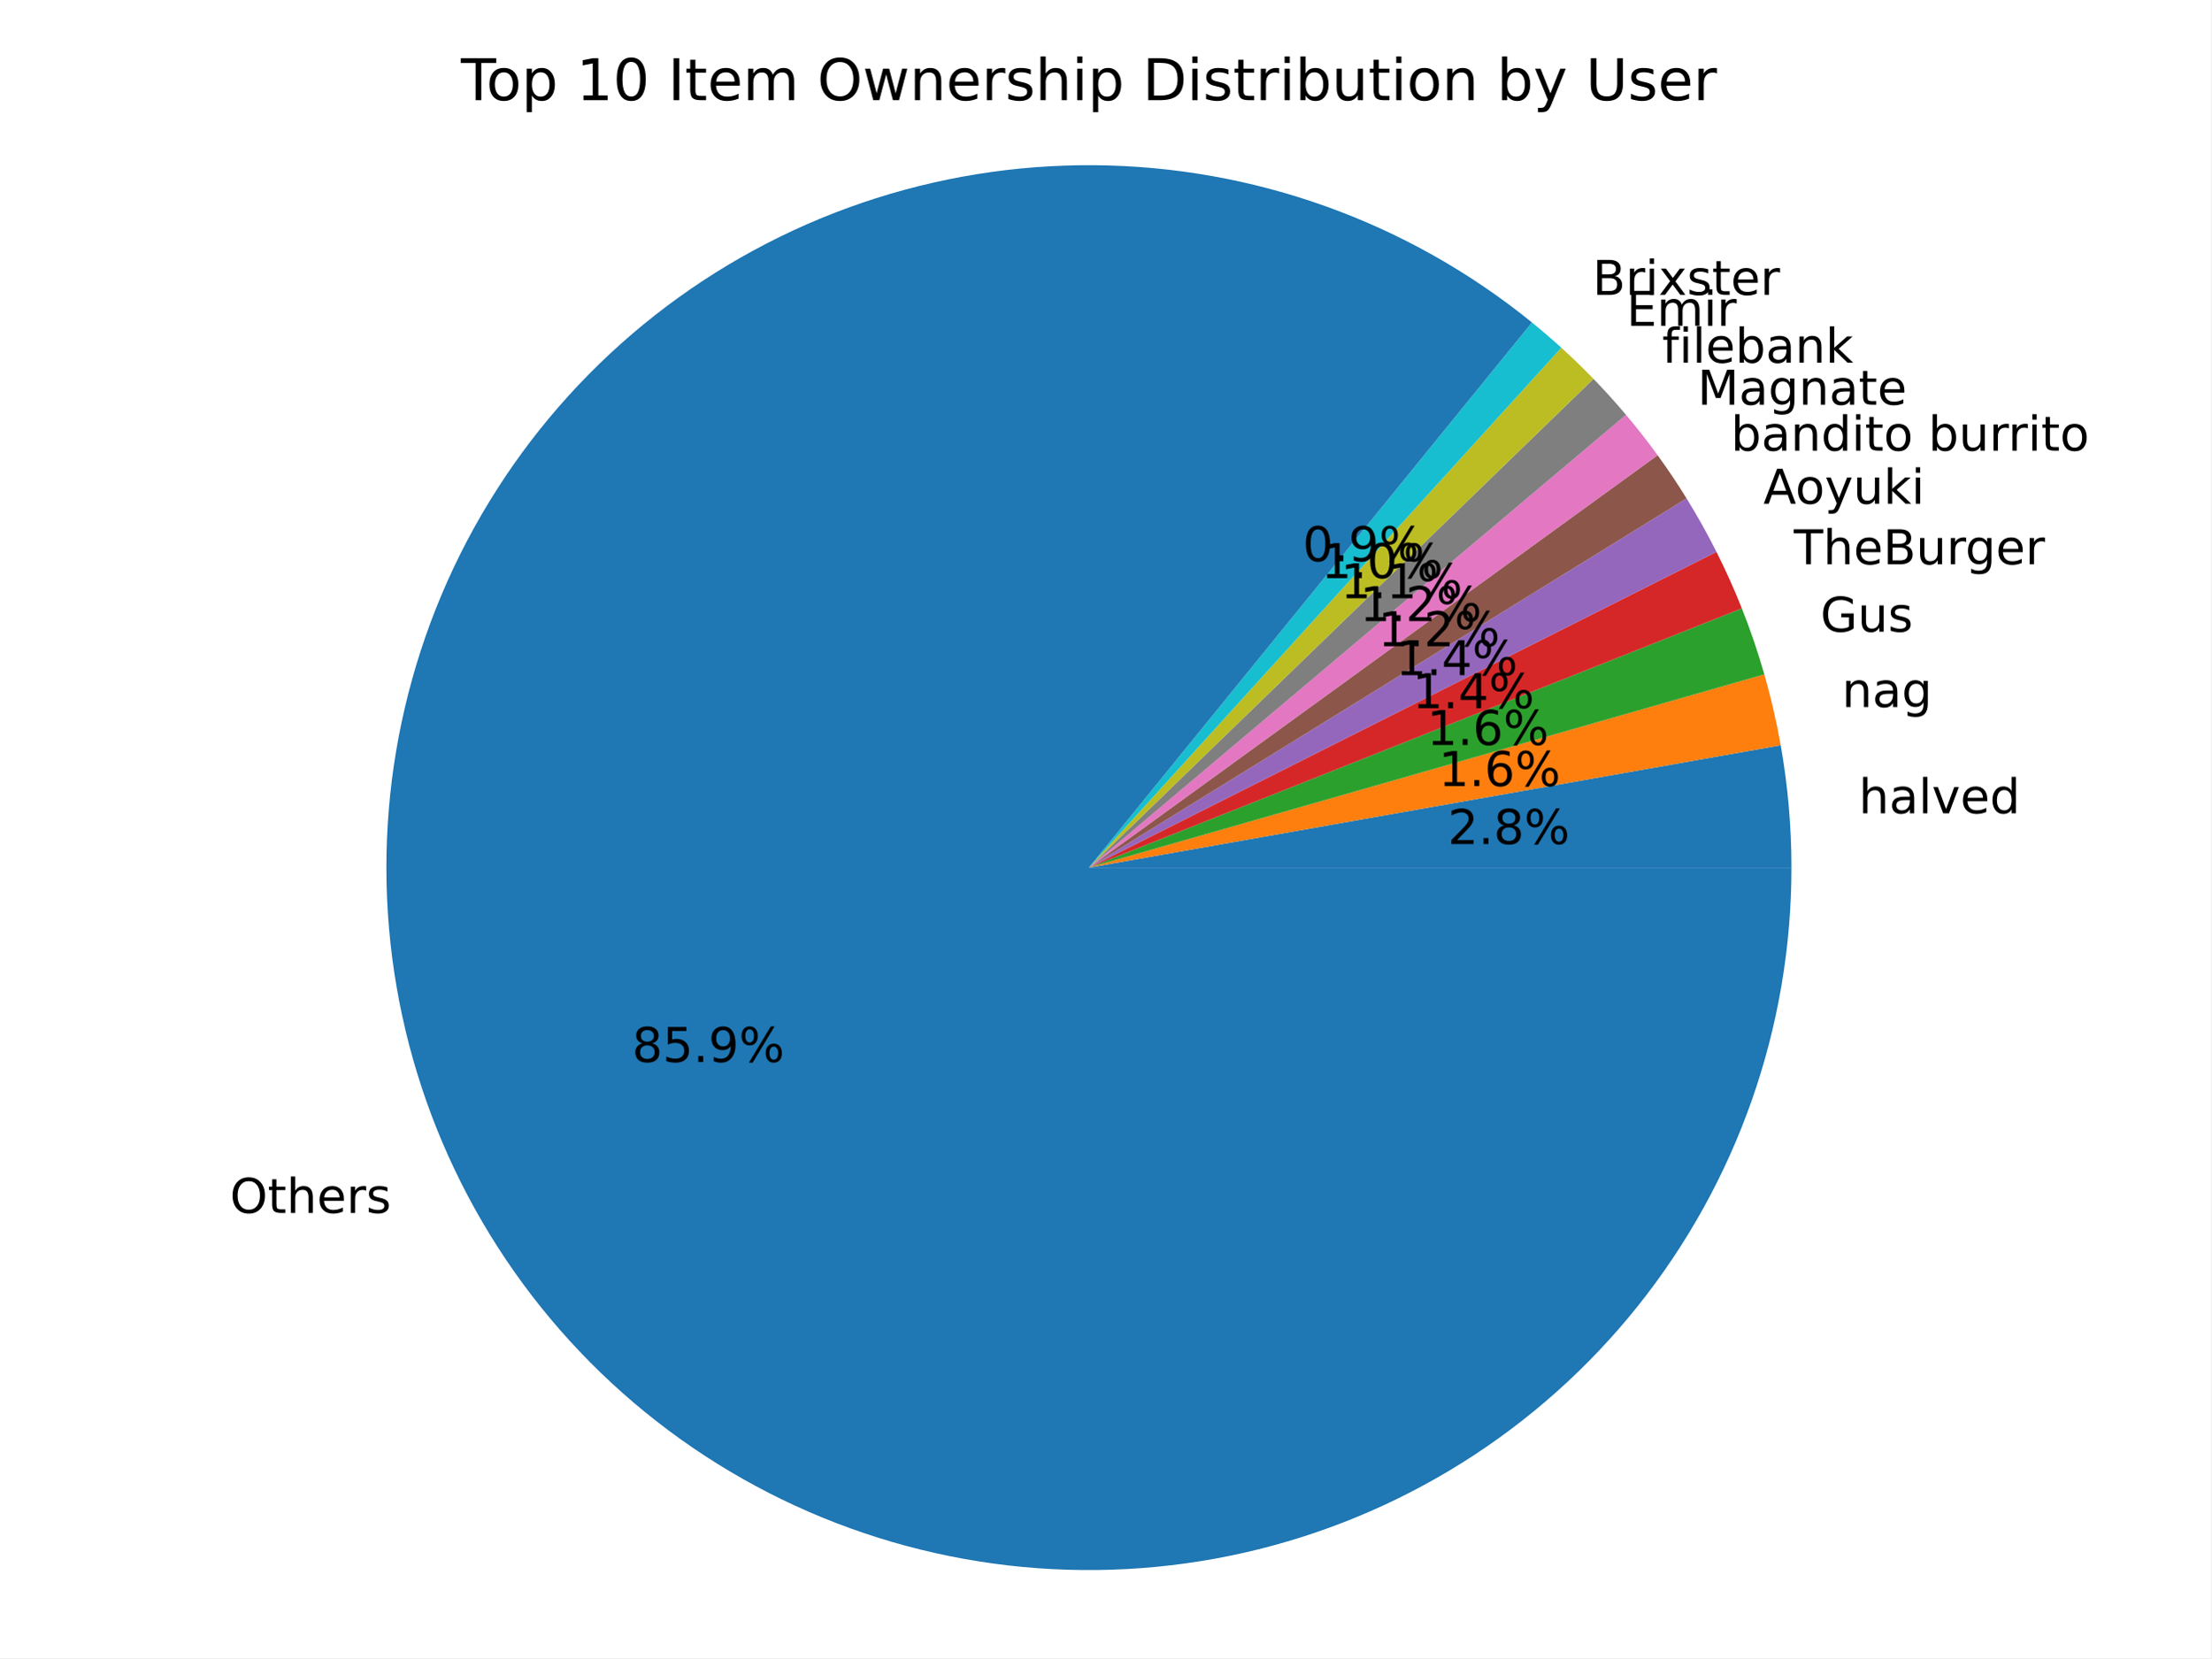
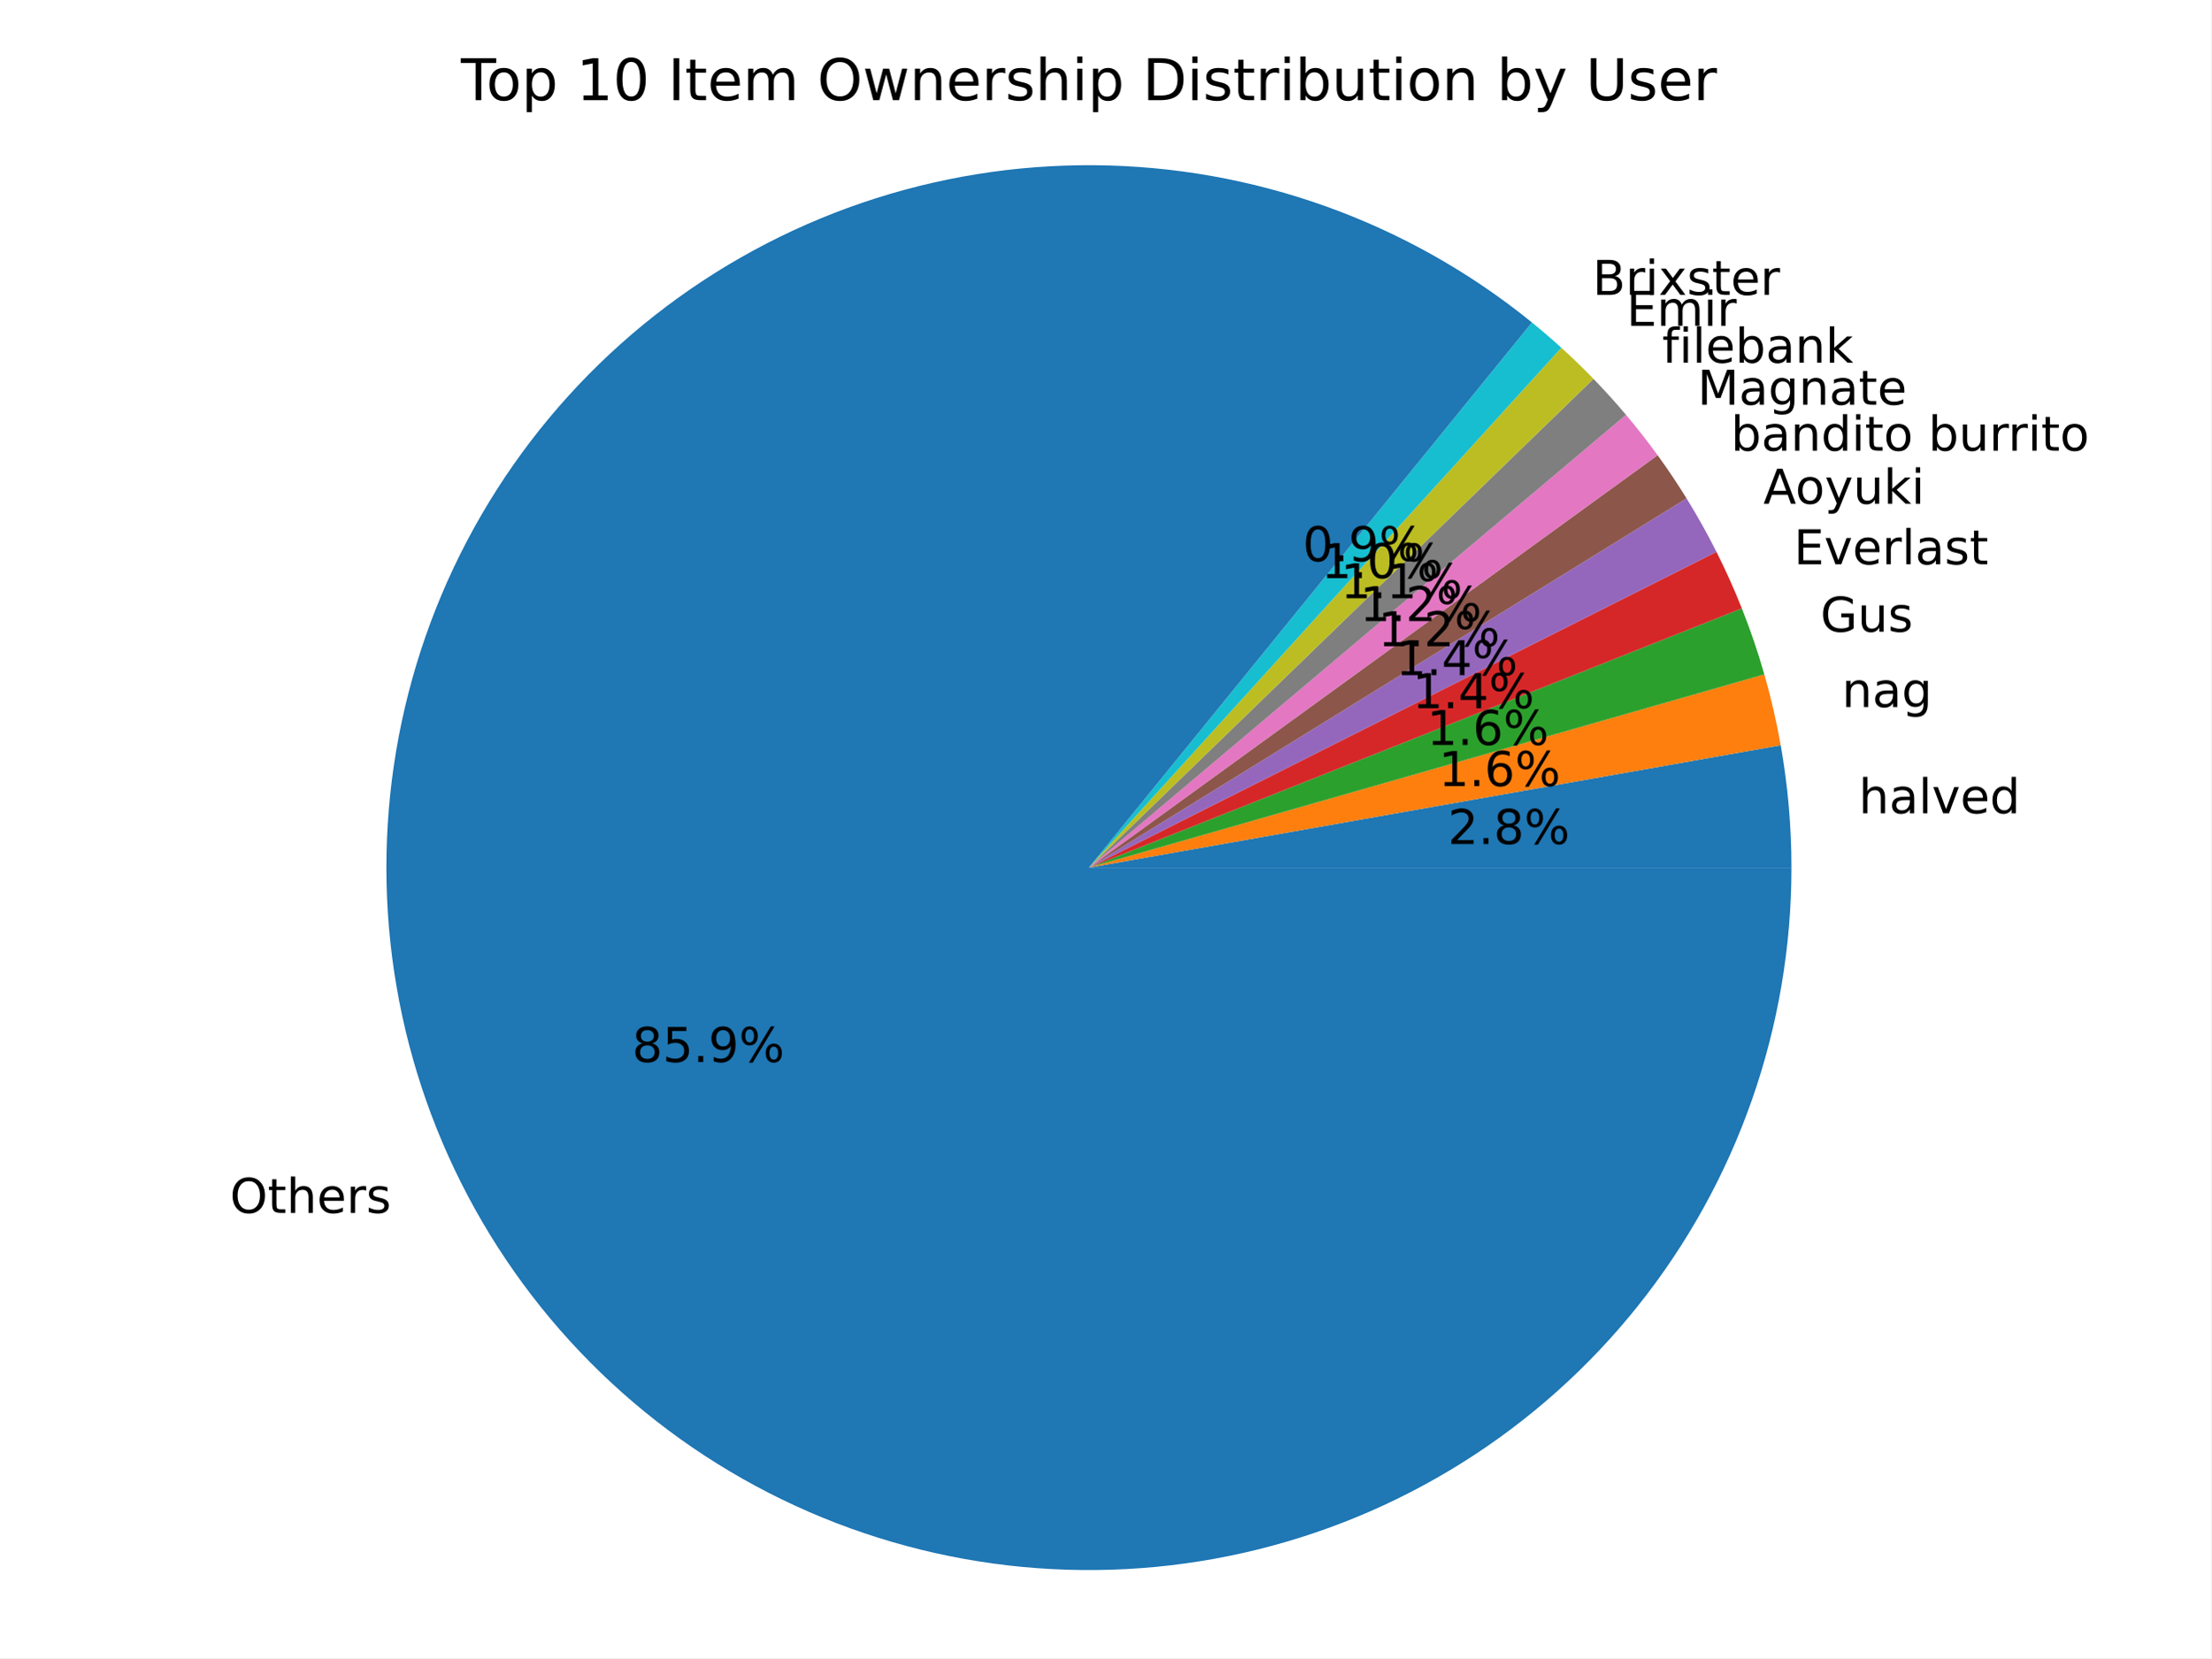
<svg xmlns="http://www.w3.org/2000/svg" xmlns:xlink="http://www.w3.org/1999/xlink" width="460.8pt" height="345.6pt" viewBox="0 0 460.8 345.6" version="1.1">
  <defs>
    <style type="text/css">*{stroke-linejoin: round; stroke-linecap: butt}</style>
  </defs>
  <g id="figure_1">
    <g id="patch_1">
      <path d="M 0 345.6  L 460.8 345.6  L 460.8 0  L 0 0  z " style="fill: #ffffff" />
    </g>
    <g id="axes_1">
      <g id="patch_2">
        <path d="M 373.346 180.84  C 373.346 176.566 373.159 172.294 372.785 168.036  C 372.411 163.778 371.851 159.539 371.107 155.33  L 226.933 180.84  z " style="fill: #1f77b4" />
      </g>
      <g id="patch_3">
        <path d="M 371.107 155.33  C 370.666 152.841 370.162 150.364 369.593 147.901  C 369.024 145.438 368.392 142.99 367.696 140.56  L 226.933 180.84  z " style="fill: #ff7f0e" />
      </g>
      <g id="patch_4">
        <path d="M 367.696 140.56  C 367.03 138.23 366.305 135.917 365.524 133.623  C 364.742 131.329 363.904 129.055 363.009 126.802  L 226.933 180.84  z " style="fill: #2ca02c" />
      </g>
      <g id="patch_5">
        <path d="M 363.009 126.802  C 362.214 124.8 361.375 122.816 360.492 120.851  C 359.61 118.886 358.684 116.94 357.715 115.016  L 226.933 180.84  z " style="fill: #d62728" />
      </g>
      <g id="patch_6">
        <path d="M 357.715 115.016  C 356.759 113.115 355.761 111.235 354.722 109.378  C 353.683 107.521 352.604 105.686 351.485 103.876  L 226.933 180.84  z " style="fill: #9467bd" />
      </g>
      <g id="patch_7">
        <path d="M 351.485 103.876  C 350.536 102.339 349.558 100.819 348.552 99.319  C 347.546 97.818 346.512 96.336 345.451 94.873  L 226.933 180.84  z " style="fill: #8c564b" />
      </g>
      <g id="patch_8">
        <path d="M 345.451 94.873  C 344.406 93.432 343.334 92.01 342.237 90.608  C 341.139 89.205 340.016 87.823 338.868 86.462  L 226.933 180.84  z " style="fill: #e377c2" />
      </g>
      <g id="patch_9">
        <path d="M 338.868 86.462  C 337.782 85.173 336.674 83.904 335.544 82.654  C 334.414 81.404 333.262 80.174 332.09 78.963  L 226.933 180.84  z " style="fill: #7f7f7f" />
      </g>
      <g id="patch_10">
        <path d="M 332.09 78.963  C 331.008 77.847 329.908 76.747 328.791 75.666  C 327.674 74.584 326.54 73.52 325.39 72.475  L 226.933 180.84  z " style="fill: #bcbd22" />
      </g>
      <g id="patch_11">
        <path d="M 325.39 72.475  C 324.393 71.569 323.384 70.678 322.363 69.8  C 321.342 68.923 320.309 68.059 319.264 67.21  L 226.933 180.84  z " style="fill: #17becf" />
      </g>
      <g id="patch_12">
        <path d="M 319.264 67.21  C 306.463 56.809 291.996 48.644 276.474 43.063  C 260.953 37.482 244.6 34.564 228.106 34.432  C 211.612 34.3 195.214 36.956 179.605 42.288  C 163.997 47.619 149.4 55.551 136.434 65.746  C 123.468 75.941 112.318 88.254 103.455 102.165  C 94.591 116.076 88.142 131.385 84.38 147.444  C 80.618 163.504 79.596 180.084 81.359 196.484  C 83.121 212.884 87.642 228.868 94.731 243.762  C 101.819 258.655 111.374 272.244 122.99 283.954  C 134.606 295.664 148.119 305.327 162.955 312.535  C 177.791 319.742 193.739 324.391 210.124 326.285  C 226.509 328.178 243.097 327.29 259.187 323.656  C 275.276 320.023 290.636 313.696 304.617 304.945  C 318.598 296.193 331 285.142 341.299 272.258  C 351.598 259.374 359.646 244.842 365.102 229.276  C 370.559 213.711 373.346 197.334 373.346 180.84  L 226.933 180.84  z " style="fill: #1f77b4" />
      </g>
      <g id="matplotlib.axis_1" />
      <g id="matplotlib.axis_2" />
      <g id="text_1">
        <g transform="translate(387.3705 169.515) scale(0.1 -0.1)">
          <defs>
            <path id="DejaVuSans-68" d="M 3513 2113  L 3513 0  L 2938 0  L 2938 2094  Q 2938 2591 2744 2837  Q 2550 3084 2163 3084  Q 1697 3084 1428 2787  Q 1159 2491 1159 1978  L 1159 0  L 581 0  L 581 4863  L 1159 4863  L 1159 2956  Q 1366 3272 1645 3428  Q 1925 3584 2291 3584  Q 2894 3584 3203 3211  Q 3513 2838 3513 2113  z " transform="scale(0.015625)" />
            <path id="DejaVuSans-61" d="M 2194 1759  Q 1497 1759 1228 1600  Q 959 1441 959 1056  Q 959 750 1161 570  Q 1363 391 1709 391  Q 2188 391 2477 730  Q 2766 1069 2766 1631  L 2766 1759  L 2194 1759  z M 3341 1997  L 3341 0  L 2766 0  L 2766 531  Q 2569 213 2275 61  Q 1981 -91 1556 -91  Q 1019 -91 701 211  Q 384 513 384 1019  Q 384 1609 779 1909  Q 1175 2209 1959 2209  L 2766 2209  L 2766 2266  Q 2766 2663 2505 2880  Q 2244 3097 1772 3097  Q 1472 3097 1187 3025  Q 903 2953 641 2809  L 641 3341  Q 956 3463 1253 3523  Q 1550 3584 1831 3584  Q 2591 3584 2966 3190  Q 3341 2797 3341 1997  z " transform="scale(0.015625)" />
            <path id="DejaVuSans-6c" d="M 603 4863  L 1178 4863  L 1178 0  L 603 0  L 603 4863  z " transform="scale(0.015625)" />
            <path id="DejaVuSans-76" d="M 191 3500  L 800 3500  L 1894 563  L 2988 3500  L 3597 3500  L 2284 0  L 1503 0  L 191 3500  z " transform="scale(0.015625)" />
            <path id="DejaVuSans-65" d="M 3597 1894  L 3597 1613  L 953 1613  Q 991 1019 1311 708  Q 1631 397 2203 397  Q 2534 397 2845 478  Q 3156 559 3463 722  L 3463 178  Q 3153 47 2828 -22  Q 2503 -91 2169 -91  Q 1331 -91 842 396  Q 353 884 353 1716  Q 353 2575 817 3079  Q 1281 3584 2069 3584  Q 2775 3584 3186 3129  Q 3597 2675 3597 1894  z M 3022 2063  Q 3016 2534 2758 2815  Q 2500 3097 2075 3097  Q 1594 3097 1305 2825  Q 1016 2553 972 2059  L 3022 2063  z " transform="scale(0.015625)" />
            <path id="DejaVuSans-64" d="M 2906 2969  L 2906 4863  L 3481 4863  L 3481 0  L 2906 0  L 2906 525  Q 2725 213 2448 61  Q 2172 -91 1784 -91  Q 1150 -91 751 415  Q 353 922 353 1747  Q 353 2572 751 3078  Q 1150 3584 1784 3584  Q 2172 3584 2448 3432  Q 2725 3281 2906 2969  z M 947 1747  Q 947 1113 1208 752  Q 1469 391 1925 391  Q 2381 391 2643 752  Q 2906 1113 2906 1747  Q 2906 2381 2643 2742  Q 2381 3103 1925 3103  Q 1469 3103 1208 2742  Q 947 2381 947 1747  z " transform="scale(0.015625)" />
          </defs>
          <use xlink:href="#DejaVuSans-68" />
          <use xlink:href="#DejaVuSans-61" transform="translate(63.37891 0)" />
          <use xlink:href="#DejaVuSans-6c" transform="translate(124.6582 0)" />
          <use xlink:href="#DejaVuSans-76" transform="translate(152.4414 0)" />
          <use xlink:href="#DejaVuSans-65" transform="translate(211.6211 0)" />
          <use xlink:href="#DejaVuSans-64" transform="translate(273.1445 0)" />
        </g>
      </g>
      <g id="text_2">
        <g transform="translate(301.7421 175.917) scale(0.1 -0.1)">
          <defs>
            <path id="DejaVuSans-32" d="M 1228 531  L 3431 531  L 3431 0  L 469 0  L 469 531  Q 828 903 1448 1529  Q 2069 2156 2228 2338  Q 2531 2678 2651 2914  Q 2772 3150 2772 3378  Q 2772 3750 2511 3984  Q 2250 4219 1831 4219  Q 1534 4219 1204 4116  Q 875 4013 500 3803  L 500 4441  Q 881 4594 1212 4672  Q 1544 4750 1819 4750  Q 2544 4750 2975 4387  Q 3406 4025 3406 3419  Q 3406 3131 3298 2873  Q 3191 2616 2906 2266  Q 2828 2175 2409 1742  Q 1991 1309 1228 531  z " transform="scale(0.015625)" />
            <path id="DejaVuSans-2e" d="M 684 794  L 1344 794  L 1344 0  L 684 0  L 684 794  z " transform="scale(0.015625)" />
            <path id="DejaVuSans-38" d="M 2034 2216  Q 1584 2216 1326 1975  Q 1069 1734 1069 1313  Q 1069 891 1326 650  Q 1584 409 2034 409  Q 2484 409 2743 651  Q 3003 894 3003 1313  Q 3003 1734 2745 1975  Q 2488 2216 2034 2216  z M 1403 2484  Q 997 2584 770 2862  Q 544 3141 544 3541  Q 544 4100 942 4425  Q 1341 4750 2034 4750  Q 2731 4750 3128 4425  Q 3525 4100 3525 3541  Q 3525 3141 3298 2862  Q 3072 2584 2669 2484  Q 3125 2378 3379 2068  Q 3634 1759 3634 1313  Q 3634 634 3220 271  Q 2806 -91 2034 -91  Q 1263 -91 848 271  Q 434 634 434 1313  Q 434 1759 690 2068  Q 947 2378 1403 2484  z M 1172 3481  Q 1172 3119 1398 2916  Q 1625 2713 2034 2713  Q 2441 2713 2670 2916  Q 2900 3119 2900 3481  Q 2900 3844 2670 4047  Q 2441 4250 2034 4250  Q 1625 4250 1398 4047  Q 1172 3844 1172 3481  z " transform="scale(0.015625)" />
            <path id="DejaVuSans-25" d="M 4653 2053  Q 4381 2053 4226 1822  Q 4072 1591 4072 1178  Q 4072 772 4226 539  Q 4381 306 4653 306  Q 4919 306 5073 539  Q 5228 772 5228 1178  Q 5228 1588 5073 1820  Q 4919 2053 4653 2053  z M 4653 2450  Q 5147 2450 5437 2106  Q 5728 1763 5728 1178  Q 5728 594 5436 251  Q 5144 -91 4653 -91  Q 4153 -91 3862 251  Q 3572 594 3572 1178  Q 3572 1766 3864 2108  Q 4156 2450 4653 2450  z M 1428 4353  Q 1159 4353 1004 4120  Q 850 3888 850 3481  Q 850 3069 1003 2837  Q 1156 2606 1428 2606  Q 1700 2606 1854 2837  Q 2009 3069 2009 3481  Q 2009 3884 1853 4118  Q 1697 4353 1428 4353  z M 4250 4750  L 4750 4750  L 1831 -91  L 1331 -91  L 4250 4750  z M 1428 4750  Q 1922 4750 2215 4408  Q 2509 4066 2509 3481  Q 2509 2891 2217 2550  Q 1925 2209 1428 2209  Q 931 2209 642 2551  Q 353 2894 353 3481  Q 353 4063 643 4406  Q 934 4750 1428 4750  z " transform="scale(0.015625)" />
          </defs>
          <use xlink:href="#DejaVuSans-32" />
          <use xlink:href="#DejaVuSans-2e" transform="translate(63.62305 0)" />
          <use xlink:href="#DejaVuSans-38" transform="translate(95.41016 0)" />
          <use xlink:href="#DejaVuSans-25" transform="translate(159.0332 0)" />
        </g>
      </g>
      <g id="text_3">
        <g transform="translate(383.8588 147.3663) scale(0.1 -0.1)">
          <defs>
            <path id="DejaVuSans-6e" d="M 3513 2113  L 3513 0  L 2938 0  L 2938 2094  Q 2938 2591 2744 2837  Q 2550 3084 2163 3084  Q 1697 3084 1428 2787  Q 1159 2491 1159 1978  L 1159 0  L 581 0  L 581 3500  L 1159 3500  L 1159 2956  Q 1366 3272 1645 3428  Q 1925 3584 2291 3584  Q 2894 3584 3203 3211  Q 3513 2838 3513 2113  z " transform="scale(0.015625)" />
            <path id="DejaVuSans-67" d="M 2906 1791  Q 2906 2416 2648 2759  Q 2391 3103 1925 3103  Q 1463 3103 1205 2759  Q 947 2416 947 1791  Q 947 1169 1205 825  Q 1463 481 1925 481  Q 2391 481 2648 825  Q 2906 1169 2906 1791  z M 3481 434  Q 3481 -459 3084 -895  Q 2688 -1331 1869 -1331  Q 1566 -1331 1297 -1286  Q 1028 -1241 775 -1147  L 775 -588  Q 1028 -725 1275 -790  Q 1522 -856 1778 -856  Q 2344 -856 2625 -561  Q 2906 -266 2906 331  L 2906 616  Q 2728 306 2450 153  Q 2172 0 1784 0  Q 1141 0 747 490  Q 353 981 353 1791  Q 353 2603 747 3093  Q 1141 3584 1784 3584  Q 2172 3584 2450 3431  Q 2728 3278 2906 2969  L 2906 3500  L 3481 3500  L 3481 434  z " transform="scale(0.015625)" />
          </defs>
          <use xlink:href="#DejaVuSans-6e" />
          <use xlink:href="#DejaVuSans-61" transform="translate(63.37891 0)" />
          <use xlink:href="#DejaVuSans-67" transform="translate(124.6582 0)" />
        </g>
      </g>
      <g id="text_4">
        <g transform="translate(299.8267 163.8359) scale(0.1 -0.1)">
          <defs>
            <path id="DejaVuSans-31" d="M 794 531  L 1825 531  L 1825 4091  L 703 3866  L 703 4441  L 1819 4666  L 2450 4666  L 2450 531  L 3481 531  L 3481 0  L 794 0  L 794 531  z " transform="scale(0.015625)" />
            <path id="DejaVuSans-36" d="M 2113 2584  Q 1688 2584 1439 2293  Q 1191 2003 1191 1497  Q 1191 994 1439 701  Q 1688 409 2113 409  Q 2538 409 2786 701  Q 3034 994 3034 1497  Q 3034 2003 2786 2293  Q 2538 2584 2113 2584  z M 3366 4563  L 3366 3988  Q 3128 4100 2886 4159  Q 2644 4219 2406 4219  Q 1781 4219 1451 3797  Q 1122 3375 1075 2522  Q 1259 2794 1537 2939  Q 1816 3084 2150 3084  Q 2853 3084 3261 2657  Q 3669 2231 3669 1497  Q 3669 778 3244 343  Q 2819 -91 2113 -91  Q 1303 -91 875 529  Q 447 1150 447 2328  Q 447 3434 972 4092  Q 1497 4750 2381 4750  Q 2619 4750 2861 4703  Q 3103 4656 3366 4563  z " transform="scale(0.015625)" />
          </defs>
          <use xlink:href="#DejaVuSans-31" />
          <use xlink:href="#DejaVuSans-2e" transform="translate(63.62305 0)" />
          <use xlink:href="#DejaVuSans-36" transform="translate(95.41016 0)" />
          <use xlink:href="#DejaVuSans-25" transform="translate(159.0332 0)" />
        </g>
      </g>
      <g id="text_5">
        <g transform="translate(379.3827 131.6606) scale(0.1 -0.1)">
          <defs>
            <path id="DejaVuSans-47" d="M 3809 666  L 3809 1919  L 2778 1919  L 2778 2438  L 4434 2438  L 4434 434  Q 4069 175 3628 42  Q 3188 -91 2688 -91  Q 1594 -91 976 548  Q 359 1188 359 2328  Q 359 3472 976 4111  Q 1594 4750 2688 4750  Q 3144 4750 3555 4637  Q 3966 4525 4313 4306  L 4313 3634  Q 3963 3931 3569 4081  Q 3175 4231 2741 4231  Q 1884 4231 1454 3753  Q 1025 3275 1025 2328  Q 1025 1384 1454 906  Q 1884 428 2741 428  Q 3075 428 3337 486  Q 3600 544 3809 666  z " transform="scale(0.015625)" />
            <path id="DejaVuSans-75" d="M 544 1381  L 544 3500  L 1119 3500  L 1119 1403  Q 1119 906 1312 657  Q 1506 409 1894 409  Q 2359 409 2629 706  Q 2900 1003 2900 1516  L 2900 3500  L 3475 3500  L 3475 0  L 2900 0  L 2900 538  Q 2691 219 2414 64  Q 2138 -91 1772 -91  Q 1169 -91 856 284  Q 544 659 544 1381  z M 1991 3584  L 1991 3584  z " transform="scale(0.015625)" />
            <path id="DejaVuSans-73" d="M 2834 3397  L 2834 2853  Q 2591 2978 2328 3040  Q 2066 3103 1784 3103  Q 1356 3103 1142 2972  Q 928 2841 928 2578  Q 928 2378 1081 2264  Q 1234 2150 1697 2047  L 1894 2003  Q 2506 1872 2764 1633  Q 3022 1394 3022 966  Q 3022 478 2636 193  Q 2250 -91 1575 -91  Q 1294 -91 989 -36  Q 684 19 347 128  L 347 722  Q 666 556 975 473  Q 1284 391 1588 391  Q 1994 391 2212 530  Q 2431 669 2431 922  Q 2431 1156 2273 1281  Q 2116 1406 1581 1522  L 1381 1569  Q 847 1681 609 1914  Q 372 2147 372 2553  Q 372 3047 722 3315  Q 1072 3584 1716 3584  Q 2034 3584 2315 3537  Q 2597 3491 2834 3397  z " transform="scale(0.015625)" />
          </defs>
          <use xlink:href="#DejaVuSans-47" />
          <use xlink:href="#DejaVuSans-75" transform="translate(77.49023 0)" />
          <use xlink:href="#DejaVuSans-73" transform="translate(140.8691 0)" />
        </g>
      </g>
      <g id="text_6">
        <g transform="translate(297.3852 155.2691) scale(0.1 -0.1)">
          <use xlink:href="#DejaVuSans-31" />
          <use xlink:href="#DejaVuSans-2e" transform="translate(63.62305 0)" />
          <use xlink:href="#DejaVuSans-36" transform="translate(95.41016 0)" />
          <use xlink:href="#DejaVuSans-25" transform="translate(159.0332 0)" />
        </g>
      </g>
      <g id="text_7">
        <g transform="translate(373.8483 117.6113) scale(0.1 -0.1)">
          <defs>
-             <path id="DejaVuSans-54" d="M -19 4666  L 3928 4666  L 3928 4134  L 2272 4134  L 2272 0  L 1638 0  L 1638 4134  L -19 4134  L -19 4666  z " transform="scale(0.015625)" />
-             <path id="DejaVuSans-42" d="M 1259 2228  L 1259 519  L 2272 519  Q 2781 519 3026 730  Q 3272 941 3272 1375  Q 3272 1813 3026 2020  Q 2781 2228 2272 2228  L 1259 2228  z M 1259 4147  L 1259 2741  L 2194 2741  Q 2656 2741 2882 2914  Q 3109 3088 3109 3444  Q 3109 3797 2882 3972  Q 2656 4147 2194 4147  L 1259 4147  z M 628 4666  L 2241 4666  Q 2963 4666 3353 4366  Q 3744 4066 3744 3513  Q 3744 3084 3544 2831  Q 3344 2578 2956 2516  Q 3422 2416 3680 2098  Q 3938 1781 3938 1306  Q 3938 681 3513 340  Q 3088 0 2303 0  L 628 0  L 628 4666  z " transform="scale(0.015625)" />
+             <path id="DejaVuSans-45" d="M 628 4666  L 3578 4666  L 3578 4134  L 1259 4134  L 1259 2753  L 3481 2753  L 3481 2222  L 1259 2222  L 1259 531  L 3634 531  L 3634 0  L 628 0  L 628 4666  z " transform="scale(0.015625)" />
            <path id="DejaVuSans-72" d="M 2631 2963  Q 2534 3019 2420 3045  Q 2306 3072 2169 3072  Q 1681 3072 1420 2755  Q 1159 2438 1159 1844  L 1159 0  L 581 0  L 581 3500  L 1159 3500  L 1159 2956  Q 1341 3275 1631 3429  Q 1922 3584 2338 3584  Q 2397 3584 2469 3576  Q 2541 3569 2628 3553  L 2631 2963  z " transform="scale(0.015625)" />
-           </defs>
-           <use xlink:href="#DejaVuSans-54" />
-           <use xlink:href="#DejaVuSans-68" transform="translate(61.08398 0)" />
-           <use xlink:href="#DejaVuSans-65" transform="translate(124.4629 0)" />
-           <use xlink:href="#DejaVuSans-42" transform="translate(185.9863 0)" />
-           <use xlink:href="#DejaVuSans-75" transform="translate(254.5898 0)" />
-           <use xlink:href="#DejaVuSans-72" transform="translate(317.9688 0)" />
-           <use xlink:href="#DejaVuSans-67" transform="translate(357.332 0)" />
-           <use xlink:href="#DejaVuSans-65" transform="translate(420.8086 0)" />
-           <use xlink:href="#DejaVuSans-72" transform="translate(482.332 0)" />
+             <path id="DejaVuSans-74" d="M 1172 4494  L 1172 3500  L 2356 3500  L 2356 3053  L 1172 3053  L 1172 1153  Q 1172 725 1289 603  Q 1406 481 1766 481  L 2356 481  L 2356 0  L 1766 0  Q 1100 0 847 248  Q 594 497 594 1153  L 594 3053  L 172 3053  L 172 3500  L 594 3500  L 594 4494  L 1172 4494  z " transform="scale(0.015625)" />
+           </defs>
+           <use xlink:href="#DejaVuSans-45" />
+           <use xlink:href="#DejaVuSans-76" transform="translate(63.18359 0)" />
+           <use xlink:href="#DejaVuSans-65" transform="translate(122.3633 0)" />
+           <use xlink:href="#DejaVuSans-72" transform="translate(183.8867 0)" />
+           <use xlink:href="#DejaVuSans-6c" transform="translate(225 0)" />
+           <use xlink:href="#DejaVuSans-61" transform="translate(252.7832 0)" />
+           <use xlink:href="#DejaVuSans-73" transform="translate(314.0625 0)" />
+           <use xlink:href="#DejaVuSans-74" transform="translate(366.1621 0)" />
        </g>
      </g>
      <g id="text_8">
        <g transform="translate(294.3664 147.6059) scale(0.1 -0.1)">
          <defs>
            <path id="DejaVuSans-34" d="M 2419 4116  L 825 1625  L 2419 1625  L 2419 4116  z M 2253 4666  L 3047 4666  L 3047 1625  L 3713 1625  L 3713 1100  L 3047 1100  L 3047 0  L 2419 0  L 2419 1100  L 313 1100  L 313 1709  L 2253 4666  z " transform="scale(0.015625)" />
          </defs>
          <use xlink:href="#DejaVuSans-31" />
          <use xlink:href="#DejaVuSans-2e" transform="translate(63.62305 0)" />
          <use xlink:href="#DejaVuSans-34" transform="translate(95.41016 0)" />
          <use xlink:href="#DejaVuSans-25" transform="translate(159.0332 0)" />
        </g>
      </g>
      <g id="text_9">
        <g transform="translate(367.5007 104.9912) scale(0.1 -0.1)">
          <defs>
            <path id="DejaVuSans-41" d="M 2188 4044  L 1331 1722  L 3047 1722  L 2188 4044  z M 1831 4666  L 2547 4666  L 4325 0  L 3669 0  L 3244 1197  L 1141 1197  L 716 0  L 50 0  L 1831 4666  z " transform="scale(0.015625)" />
            <path id="DejaVuSans-6f" d="M 1959 3097  Q 1497 3097 1228 2736  Q 959 2375 959 1747  Q 959 1119 1226 758  Q 1494 397 1959 397  Q 2419 397 2687 759  Q 2956 1122 2956 1747  Q 2956 2369 2687 2733  Q 2419 3097 1959 3097  z M 1959 3584  Q 2709 3584 3137 3096  Q 3566 2609 3566 1747  Q 3566 888 3137 398  Q 2709 -91 1959 -91  Q 1206 -91 779 398  Q 353 888 353 1747  Q 353 2609 779 3096  Q 1206 3584 1959 3584  z " transform="scale(0.015625)" />
            <path id="DejaVuSans-79" d="M 2059 -325  Q 1816 -950 1584 -1140  Q 1353 -1331 966 -1331  L 506 -1331  L 506 -850  L 844 -850  Q 1081 -850 1212 -737  Q 1344 -625 1503 -206  L 1606 56  L 191 3500  L 800 3500  L 1894 763  L 2988 3500  L 3597 3500  L 2059 -325  z " transform="scale(0.015625)" />
            <path id="DejaVuSans-6b" d="M 581 4863  L 1159 4863  L 1159 1991  L 2875 3500  L 3609 3500  L 1753 1863  L 3688 0  L 2938 0  L 1159 1709  L 1159 0  L 581 0  L 581 4863  z " transform="scale(0.015625)" />
            <path id="DejaVuSans-69" d="M 603 3500  L 1178 3500  L 1178 0  L 603 0  L 603 3500  z M 603 4863  L 1178 4863  L 1178 4134  L 603 4134  L 603 4863  z " transform="scale(0.015625)" />
          </defs>
          <use xlink:href="#DejaVuSans-41" />
          <use xlink:href="#DejaVuSans-6f" transform="translate(66.6582 0)" />
          <use xlink:href="#DejaVuSans-79" transform="translate(127.8398 0)" />
          <use xlink:href="#DejaVuSans-75" transform="translate(187.0195 0)" />
          <use xlink:href="#DejaVuSans-6b" transform="translate(250.3984 0)" />
          <use xlink:href="#DejaVuSans-69" transform="translate(308.3086 0)" />
        </g>
      </g>
      <g id="text_10">
        <g transform="translate(290.9041 140.7222) scale(0.1 -0.1)">
          <use xlink:href="#DejaVuSans-31" />
          <use xlink:href="#DejaVuSans-2e" transform="translate(63.62305 0)" />
          <use xlink:href="#DejaVuSans-34" transform="translate(95.41016 0)" />
          <use xlink:href="#DejaVuSans-25" transform="translate(159.0332 0)" />
        </g>
      </g>
      <g id="text_11">
        <g transform="translate(360.7135 93.92595) scale(0.1 -0.1)">
          <defs>
            <path id="DejaVuSans-62" d="M 3116 1747  Q 3116 2381 2855 2742  Q 2594 3103 2138 3103  Q 1681 3103 1420 2742  Q 1159 2381 1159 1747  Q 1159 1113 1420 752  Q 1681 391 2138 391  Q 2594 391 2855 752  Q 3116 1113 3116 1747  z M 1159 2969  Q 1341 3281 1617 3432  Q 1894 3584 2278 3584  Q 2916 3584 3314 3078  Q 3713 2572 3713 1747  Q 3713 922 3314 415  Q 2916 -91 2278 -91  Q 1894 -91 1617 61  Q 1341 213 1159 525  L 1159 0  L 581 0  L 581 4863  L 1159 4863  L 1159 2969  z " transform="scale(0.015625)" />
-             <path id="DejaVuSans-74" d="M 1172 4494  L 1172 3500  L 2356 3500  L 2356 3053  L 1172 3053  L 1172 1153  Q 1172 725 1289 603  Q 1406 481 1766 481  L 2356 481  L 2356 0  L 1766 0  Q 1100 0 847 248  Q 594 497 594 1153  L 594 3053  L 172 3053  L 172 3500  L 594 3500  L 594 4494  L 1172 4494  z " transform="scale(0.015625)" />
            <path id="DejaVuSans-20" transform="scale(0.015625)" />
          </defs>
          <use xlink:href="#DejaVuSans-62" />
          <use xlink:href="#DejaVuSans-61" transform="translate(63.47656 0)" />
          <use xlink:href="#DejaVuSans-6e" transform="translate(124.7559 0)" />
          <use xlink:href="#DejaVuSans-64" transform="translate(188.1348 0)" />
          <use xlink:href="#DejaVuSans-69" transform="translate(251.6113 0)" />
          <use xlink:href="#DejaVuSans-74" transform="translate(279.3945 0)" />
          <use xlink:href="#DejaVuSans-6f" transform="translate(318.6035 0)" />
          <use xlink:href="#DejaVuSans-20" transform="translate(379.7852 0)" />
          <use xlink:href="#DejaVuSans-62" transform="translate(411.5723 0)" />
          <use xlink:href="#DejaVuSans-75" transform="translate(475.0488 0)" />
          <use xlink:href="#DejaVuSans-72" transform="translate(538.4277 0)" />
          <use xlink:href="#DejaVuSans-72" transform="translate(577.791 0)" />
          <use xlink:href="#DejaVuSans-69" transform="translate(618.9043 0)" />
          <use xlink:href="#DejaVuSans-74" transform="translate(646.6875 0)" />
          <use xlink:href="#DejaVuSans-6f" transform="translate(685.8965 0)" />
        </g>
      </g>
      <g id="text_12">
        <g transform="translate(287.202 134.6866) scale(0.1 -0.1)">
          <use xlink:href="#DejaVuSans-31" />
          <use xlink:href="#DejaVuSans-2e" transform="translate(63.62305 0)" />
          <use xlink:href="#DejaVuSans-32" transform="translate(95.41016 0)" />
          <use xlink:href="#DejaVuSans-25" transform="translate(159.0332 0)" />
        </g>
      </g>
      <g id="text_13">
        <g transform="translate(353.7669 84.34367) scale(0.1 -0.1)">
          <defs>
            <path id="DejaVuSans-4d" d="M 628 4666  L 1569 4666  L 2759 1491  L 3956 4666  L 4897 4666  L 4897 0  L 4281 0  L 4281 4097  L 3078 897  L 2444 897  L 1241 4097  L 1241 0  L 628 0  L 628 4666  z " transform="scale(0.015625)" />
          </defs>
          <use xlink:href="#DejaVuSans-4d" />
          <use xlink:href="#DejaVuSans-61" transform="translate(86.2793 0)" />
          <use xlink:href="#DejaVuSans-67" transform="translate(147.5586 0)" />
          <use xlink:href="#DejaVuSans-6e" transform="translate(211.0352 0)" />
          <use xlink:href="#DejaVuSans-61" transform="translate(274.4141 0)" />
          <use xlink:href="#DejaVuSans-74" transform="translate(335.6934 0)" />
          <use xlink:href="#DejaVuSans-65" transform="translate(374.9023 0)" />
        </g>
      </g>
      <g id="text_14">
        <g transform="translate(283.4129 129.4599) scale(0.1 -0.1)">
          <use xlink:href="#DejaVuSans-31" />
          <use xlink:href="#DejaVuSans-2e" transform="translate(63.62305 0)" />
          <use xlink:href="#DejaVuSans-32" transform="translate(95.41016 0)" />
          <use xlink:href="#DejaVuSans-25" transform="translate(159.0332 0)" />
        </g>
      </g>
      <g id="text_15">
        <g transform="translate(346.4048 75.59474) scale(0.1 -0.1)">
          <defs>
            <path id="DejaVuSans-66" d="M 2375 4863  L 2375 4384  L 1825 4384  Q 1516 4384 1395 4259  Q 1275 4134 1275 3809  L 1275 3500  L 2222 3500  L 2222 3053  L 1275 3053  L 1275 0  L 697 0  L 697 3053  L 147 3053  L 147 3500  L 697 3500  L 697 3744  Q 697 4328 969 4595  Q 1241 4863 1831 4863  L 2375 4863  z " transform="scale(0.015625)" />
          </defs>
          <use xlink:href="#DejaVuSans-66" />
          <use xlink:href="#DejaVuSans-69" transform="translate(35.20508 0)" />
          <use xlink:href="#DejaVuSans-6c" transform="translate(62.98828 0)" />
          <use xlink:href="#DejaVuSans-65" transform="translate(90.77148 0)" />
          <use xlink:href="#DejaVuSans-62" transform="translate(152.2949 0)" />
          <use xlink:href="#DejaVuSans-61" transform="translate(215.7715 0)" />
          <use xlink:href="#DejaVuSans-6e" transform="translate(277.0508 0)" />
          <use xlink:href="#DejaVuSans-6b" transform="translate(340.4297 0)" />
        </g>
      </g>
      <g id="text_16">
        <g transform="translate(279.3973 124.6878) scale(0.1 -0.1)">
          <use xlink:href="#DejaVuSans-31" />
          <use xlink:href="#DejaVuSans-2e" transform="translate(63.62305 0)" />
          <use xlink:href="#DejaVuSans-31" transform="translate(95.41016 0)" />
          <use xlink:href="#DejaVuSans-25" transform="translate(159.0332 0)" />
        </g>
      </g>
      <g id="text_17">
        <g transform="translate(338.9772 67.90743) scale(0.1 -0.1)">
          <defs>
-             <path id="DejaVuSans-45" d="M 628 4666  L 3578 4666  L 3578 4134  L 1259 4134  L 1259 2753  L 3481 2753  L 3481 2222  L 1259 2222  L 1259 531  L 3634 531  L 3634 0  L 628 0  L 628 4666  z " transform="scale(0.015625)" />
            <path id="DejaVuSans-6d" d="M 3328 2828  Q 3544 3216 3844 3400  Q 4144 3584 4550 3584  Q 5097 3584 5394 3201  Q 5691 2819 5691 2113  L 5691 0  L 5113 0  L 5113 2094  Q 5113 2597 4934 2840  Q 4756 3084 4391 3084  Q 3944 3084 3684 2787  Q 3425 2491 3425 1978  L 3425 0  L 2847 0  L 2847 2094  Q 2847 2600 2669 2842  Q 2491 3084 2119 3084  Q 1678 3084 1418 2786  Q 1159 2488 1159 1978  L 1159 0  L 581 0  L 581 3500  L 1159 3500  L 1159 2956  Q 1356 3278 1631 3431  Q 1906 3584 2284 3584  Q 2666 3584 2933 3390  Q 3200 3197 3328 2828  z " transform="scale(0.015625)" />
          </defs>
          <use xlink:href="#DejaVuSans-45" />
          <use xlink:href="#DejaVuSans-6d" transform="translate(63.18359 0)" />
          <use xlink:href="#DejaVuSans-69" transform="translate(160.5957 0)" />
          <use xlink:href="#DejaVuSans-72" transform="translate(188.3789 0)" />
        </g>
      </g>
      <g id="text_18">
        <g transform="translate(275.3458 120.4947) scale(0.1 -0.1)">
          <defs>
            <path id="DejaVuSans-30" d="M 2034 4250  Q 1547 4250 1301 3770  Q 1056 3291 1056 2328  Q 1056 1369 1301 889  Q 1547 409 2034 409  Q 2525 409 2770 889  Q 3016 1369 3016 2328  Q 3016 3291 2770 3770  Q 2525 4250 2034 4250  z M 2034 4750  Q 2819 4750 3233 4129  Q 3647 3509 3647 2328  Q 3647 1150 3233 529  Q 2819 -91 2034 -91  Q 1250 -91 836 529  Q 422 1150 422 2328  Q 422 3509 836 4129  Q 1250 4750 2034 4750  z " transform="scale(0.015625)" />
          </defs>
          <use xlink:href="#DejaVuSans-31" />
          <use xlink:href="#DejaVuSans-2e" transform="translate(63.62305 0)" />
          <use xlink:href="#DejaVuSans-30" transform="translate(95.41016 0)" />
          <use xlink:href="#DejaVuSans-25" transform="translate(159.0332 0)" />
        </g>
      </g>
      <g id="text_19">
        <g transform="translate(331.9062 61.45544) scale(0.1 -0.1)">
          <defs>
+             <path id="DejaVuSans-42" d="M 1259 2228  L 1259 519  L 2272 519  Q 2781 519 3026 730  Q 3272 941 3272 1375  Q 3272 1813 3026 2020  Q 2781 2228 2272 2228  L 1259 2228  z M 1259 4147  L 1259 2741  L 2194 2741  Q 2656 2741 2882 2914  Q 3109 3088 3109 3444  Q 3109 3797 2882 3972  Q 2656 4147 2194 4147  L 1259 4147  z M 628 4666  L 2241 4666  Q 2963 4666 3353 4366  Q 3744 4066 3744 3513  Q 3744 3084 3544 2831  Q 3344 2578 2956 2516  Q 3422 2416 3680 2098  Q 3938 1781 3938 1306  Q 3938 681 3513 340  Q 3088 0 2303 0  L 628 0  L 628 4666  z " transform="scale(0.015625)" />
            <path id="DejaVuSans-78" d="M 3513 3500  L 2247 1797  L 3578 0  L 2900 0  L 1881 1375  L 863 0  L 184 0  L 1544 1831  L 300 3500  L 978 3500  L 1906 2253  L 2834 3500  L 3513 3500  z " transform="scale(0.015625)" />
          </defs>
          <use xlink:href="#DejaVuSans-42" />
          <use xlink:href="#DejaVuSans-72" transform="translate(68.60352 0)" />
          <use xlink:href="#DejaVuSans-69" transform="translate(109.7168 0)" />
          <use xlink:href="#DejaVuSans-78" transform="translate(137.5 0)" />
          <use xlink:href="#DejaVuSans-73" transform="translate(196.6797 0)" />
          <use xlink:href="#DejaVuSans-74" transform="translate(248.7793 0)" />
          <use xlink:href="#DejaVuSans-65" transform="translate(287.9883 0)" />
          <use xlink:href="#DejaVuSans-72" transform="translate(349.5117 0)" />
        </g>
      </g>
      <g id="text_20">
        <g transform="translate(271.4889 116.9754) scale(0.1 -0.1)">
          <defs>
            <path id="DejaVuSans-39" d="M 703 97  L 703 672  Q 941 559 1184 500  Q 1428 441 1663 441  Q 2288 441 2617 861  Q 2947 1281 2994 2138  Q 2813 1869 2534 1725  Q 2256 1581 1919 1581  Q 1219 1581 811 2004  Q 403 2428 403 3163  Q 403 3881 828 4315  Q 1253 4750 1959 4750  Q 2769 4750 3195 4129  Q 3622 3509 3622 2328  Q 3622 1225 3098 567  Q 2575 -91 1691 -91  Q 1453 -91 1209 -44  Q 966 3 703 97  z M 1959 2075  Q 2384 2075 2632 2365  Q 2881 2656 2881 3163  Q 2881 3666 2632 3958  Q 2384 4250 1959 4250  Q 1534 4250 1286 3958  Q 1038 3666 1038 3163  Q 1038 2656 1286 2365  Q 1534 2075 1959 2075  z " transform="scale(0.015625)" />
          </defs>
          <use xlink:href="#DejaVuSans-30" />
          <use xlink:href="#DejaVuSans-2e" transform="translate(63.62305 0)" />
          <use xlink:href="#DejaVuSans-39" transform="translate(95.41016 0)" />
          <use xlink:href="#DejaVuSans-25" transform="translate(159.0332 0)" />
        </g>
      </g>
      <g id="text_21">
        <g transform="translate(47.90708 252.8134) scale(0.1 -0.1)">
          <defs>
            <path id="DejaVuSans-4f" d="M 2522 4238  Q 1834 4238 1429 3725  Q 1025 3213 1025 2328  Q 1025 1447 1429 934  Q 1834 422 2522 422  Q 3209 422 3611 934  Q 4013 1447 4013 2328  Q 4013 3213 3611 3725  Q 3209 4238 2522 4238  z M 2522 4750  Q 3503 4750 4090 4092  Q 4678 3434 4678 2328  Q 4678 1225 4090 567  Q 3503 -91 2522 -91  Q 1538 -91 948 565  Q 359 1222 359 2328  Q 359 3434 948 4092  Q 1538 4750 2522 4750  z " transform="scale(0.015625)" />
          </defs>
          <use xlink:href="#DejaVuSans-4f" />
          <use xlink:href="#DejaVuSans-74" transform="translate(78.71094 0)" />
          <use xlink:href="#DejaVuSans-68" transform="translate(117.9199 0)" />
          <use xlink:href="#DejaVuSans-65" transform="translate(181.2988 0)" />
          <use xlink:href="#DejaVuSans-72" transform="translate(242.8223 0)" />
          <use xlink:href="#DejaVuSans-73" transform="translate(283.9355 0)" />
        </g>
      </g>
      <g id="text_22">
        <g transform="translate(131.728 221.3525) scale(0.1 -0.1)">
          <defs>
            <path id="DejaVuSans-35" d="M 691 4666  L 3169 4666  L 3169 4134  L 1269 4134  L 1269 2991  Q 1406 3038 1543 3061  Q 1681 3084 1819 3084  Q 2600 3084 3056 2656  Q 3513 2228 3513 1497  Q 3513 744 3044 326  Q 2575 -91 1722 -91  Q 1428 -91 1123 -41  Q 819 9 494 109  L 494 744  Q 775 591 1075 516  Q 1375 441 1709 441  Q 2250 441 2565 725  Q 2881 1009 2881 1497  Q 2881 1984 2565 2268  Q 2250 2553 1709 2553  Q 1456 2553 1204 2497  Q 953 2441 691 2322  L 691 4666  z " transform="scale(0.015625)" />
          </defs>
          <use xlink:href="#DejaVuSans-38" />
          <use xlink:href="#DejaVuSans-35" transform="translate(63.62305 0)" />
          <use xlink:href="#DejaVuSans-2e" transform="translate(127.2461 0)" />
          <use xlink:href="#DejaVuSans-39" transform="translate(159.0332 0)" />
          <use xlink:href="#DejaVuSans-25" transform="translate(222.6562 0)" />
        </g>
      </g>
      <g id="text_23">
        <g transform="translate(96.0405 20.88) scale(0.12 -0.12)">
          <defs>
+             <path id="DejaVuSans-54" d="M -19 4666  L 3928 4666  L 3928 4134  L 2272 4134  L 2272 0  L 1638 0  L 1638 4134  L -19 4134  L -19 4666  z " transform="scale(0.015625)" />
            <path id="DejaVuSans-70" d="M 1159 525  L 1159 -1331  L 581 -1331  L 581 3500  L 1159 3500  L 1159 2969  Q 1341 3281 1617 3432  Q 1894 3584 2278 3584  Q 2916 3584 3314 3078  Q 3713 2572 3713 1747  Q 3713 922 3314 415  Q 2916 -91 2278 -91  Q 1894 -91 1617 61  Q 1341 213 1159 525  z M 3116 1747  Q 3116 2381 2855 2742  Q 2594 3103 2138 3103  Q 1681 3103 1420 2742  Q 1159 2381 1159 1747  Q 1159 1113 1420 752  Q 1681 391 2138 391  Q 2594 391 2855 752  Q 3116 1113 3116 1747  z " transform="scale(0.015625)" />
            <path id="DejaVuSans-49" d="M 628 4666  L 1259 4666  L 1259 0  L 628 0  L 628 4666  z " transform="scale(0.015625)" />
            <path id="DejaVuSans-77" d="M 269 3500  L 844 3500  L 1563 769  L 2278 3500  L 2956 3500  L 3675 769  L 4391 3500  L 4966 3500  L 4050 0  L 3372 0  L 2619 2869  L 1863 0  L 1184 0  L 269 3500  z " transform="scale(0.015625)" />
            <path id="DejaVuSans-44" d="M 1259 4147  L 1259 519  L 2022 519  Q 2988 519 3436 956  Q 3884 1394 3884 2338  Q 3884 3275 3436 3711  Q 2988 4147 2022 4147  L 1259 4147  z M 628 4666  L 1925 4666  Q 3281 4666 3915 4102  Q 4550 3538 4550 2338  Q 4550 1131 3912 565  Q 3275 0 1925 0  L 628 0  L 628 4666  z " transform="scale(0.015625)" />
            <path id="DejaVuSans-55" d="M 556 4666  L 1191 4666  L 1191 1831  Q 1191 1081 1462 751  Q 1734 422 2344 422  Q 2950 422 3222 751  Q 3494 1081 3494 1831  L 3494 4666  L 4128 4666  L 4128 1753  Q 4128 841 3676 375  Q 3225 -91 2344 -91  Q 1459 -91 1007 375  Q 556 841 556 1753  L 556 4666  z " transform="scale(0.015625)" />
          </defs>
          <use xlink:href="#DejaVuSans-54" />
          <use xlink:href="#DejaVuSans-6f" transform="translate(44.08398 0)" />
          <use xlink:href="#DejaVuSans-70" transform="translate(105.2656 0)" />
          <use xlink:href="#DejaVuSans-20" transform="translate(168.7422 0)" />
          <use xlink:href="#DejaVuSans-31" transform="translate(200.5293 0)" />
          <use xlink:href="#DejaVuSans-30" transform="translate(264.1523 0)" />
          <use xlink:href="#DejaVuSans-20" transform="translate(327.7754 0)" />
          <use xlink:href="#DejaVuSans-49" transform="translate(359.5625 0)" />
          <use xlink:href="#DejaVuSans-74" transform="translate(389.0547 0)" />
          <use xlink:href="#DejaVuSans-65" transform="translate(428.2637 0)" />
          <use xlink:href="#DejaVuSans-6d" transform="translate(489.7871 0)" />
          <use xlink:href="#DejaVuSans-20" transform="translate(587.1992 0)" />
          <use xlink:href="#DejaVuSans-4f" transform="translate(618.9863 0)" />
          <use xlink:href="#DejaVuSans-77" transform="translate(697.6973 0)" />
          <use xlink:href="#DejaVuSans-6e" transform="translate(779.4844 0)" />
          <use xlink:href="#DejaVuSans-65" transform="translate(842.8633 0)" />
          <use xlink:href="#DejaVuSans-72" transform="translate(904.3867 0)" />
          <use xlink:href="#DejaVuSans-73" transform="translate(945.5 0)" />
          <use xlink:href="#DejaVuSans-68" transform="translate(997.5996 0)" />
          <use xlink:href="#DejaVuSans-69" transform="translate(1060.979 0)" />
          <use xlink:href="#DejaVuSans-70" transform="translate(1088.762 0)" />
          <use xlink:href="#DejaVuSans-20" transform="translate(1152.238 0)" />
          <use xlink:href="#DejaVuSans-44" transform="translate(1184.025 0)" />
          <use xlink:href="#DejaVuSans-69" transform="translate(1261.027 0)" />
          <use xlink:href="#DejaVuSans-73" transform="translate(1288.811 0)" />
          <use xlink:href="#DejaVuSans-74" transform="translate(1340.91 0)" />
          <use xlink:href="#DejaVuSans-72" transform="translate(1380.119 0)" />
          <use xlink:href="#DejaVuSans-69" transform="translate(1421.232 0)" />
          <use xlink:href="#DejaVuSans-62" transform="translate(1449.016 0)" />
          <use xlink:href="#DejaVuSans-75" transform="translate(1512.492 0)" />
          <use xlink:href="#DejaVuSans-74" transform="translate(1575.871 0)" />
          <use xlink:href="#DejaVuSans-69" transform="translate(1615.08 0)" />
          <use xlink:href="#DejaVuSans-6f" transform="translate(1642.863 0)" />
          <use xlink:href="#DejaVuSans-6e" transform="translate(1704.045 0)" />
          <use xlink:href="#DejaVuSans-20" transform="translate(1767.424 0)" />
          <use xlink:href="#DejaVuSans-62" transform="translate(1799.211 0)" />
          <use xlink:href="#DejaVuSans-79" transform="translate(1862.688 0)" />
          <use xlink:href="#DejaVuSans-20" transform="translate(1921.867 0)" />
          <use xlink:href="#DejaVuSans-55" transform="translate(1953.654 0)" />
          <use xlink:href="#DejaVuSans-73" transform="translate(2026.848 0)" />
          <use xlink:href="#DejaVuSans-65" transform="translate(2078.947 0)" />
          <use xlink:href="#DejaVuSans-72" transform="translate(2140.471 0)" />
        </g>
      </g>
    </g>
  </g>
</svg>
